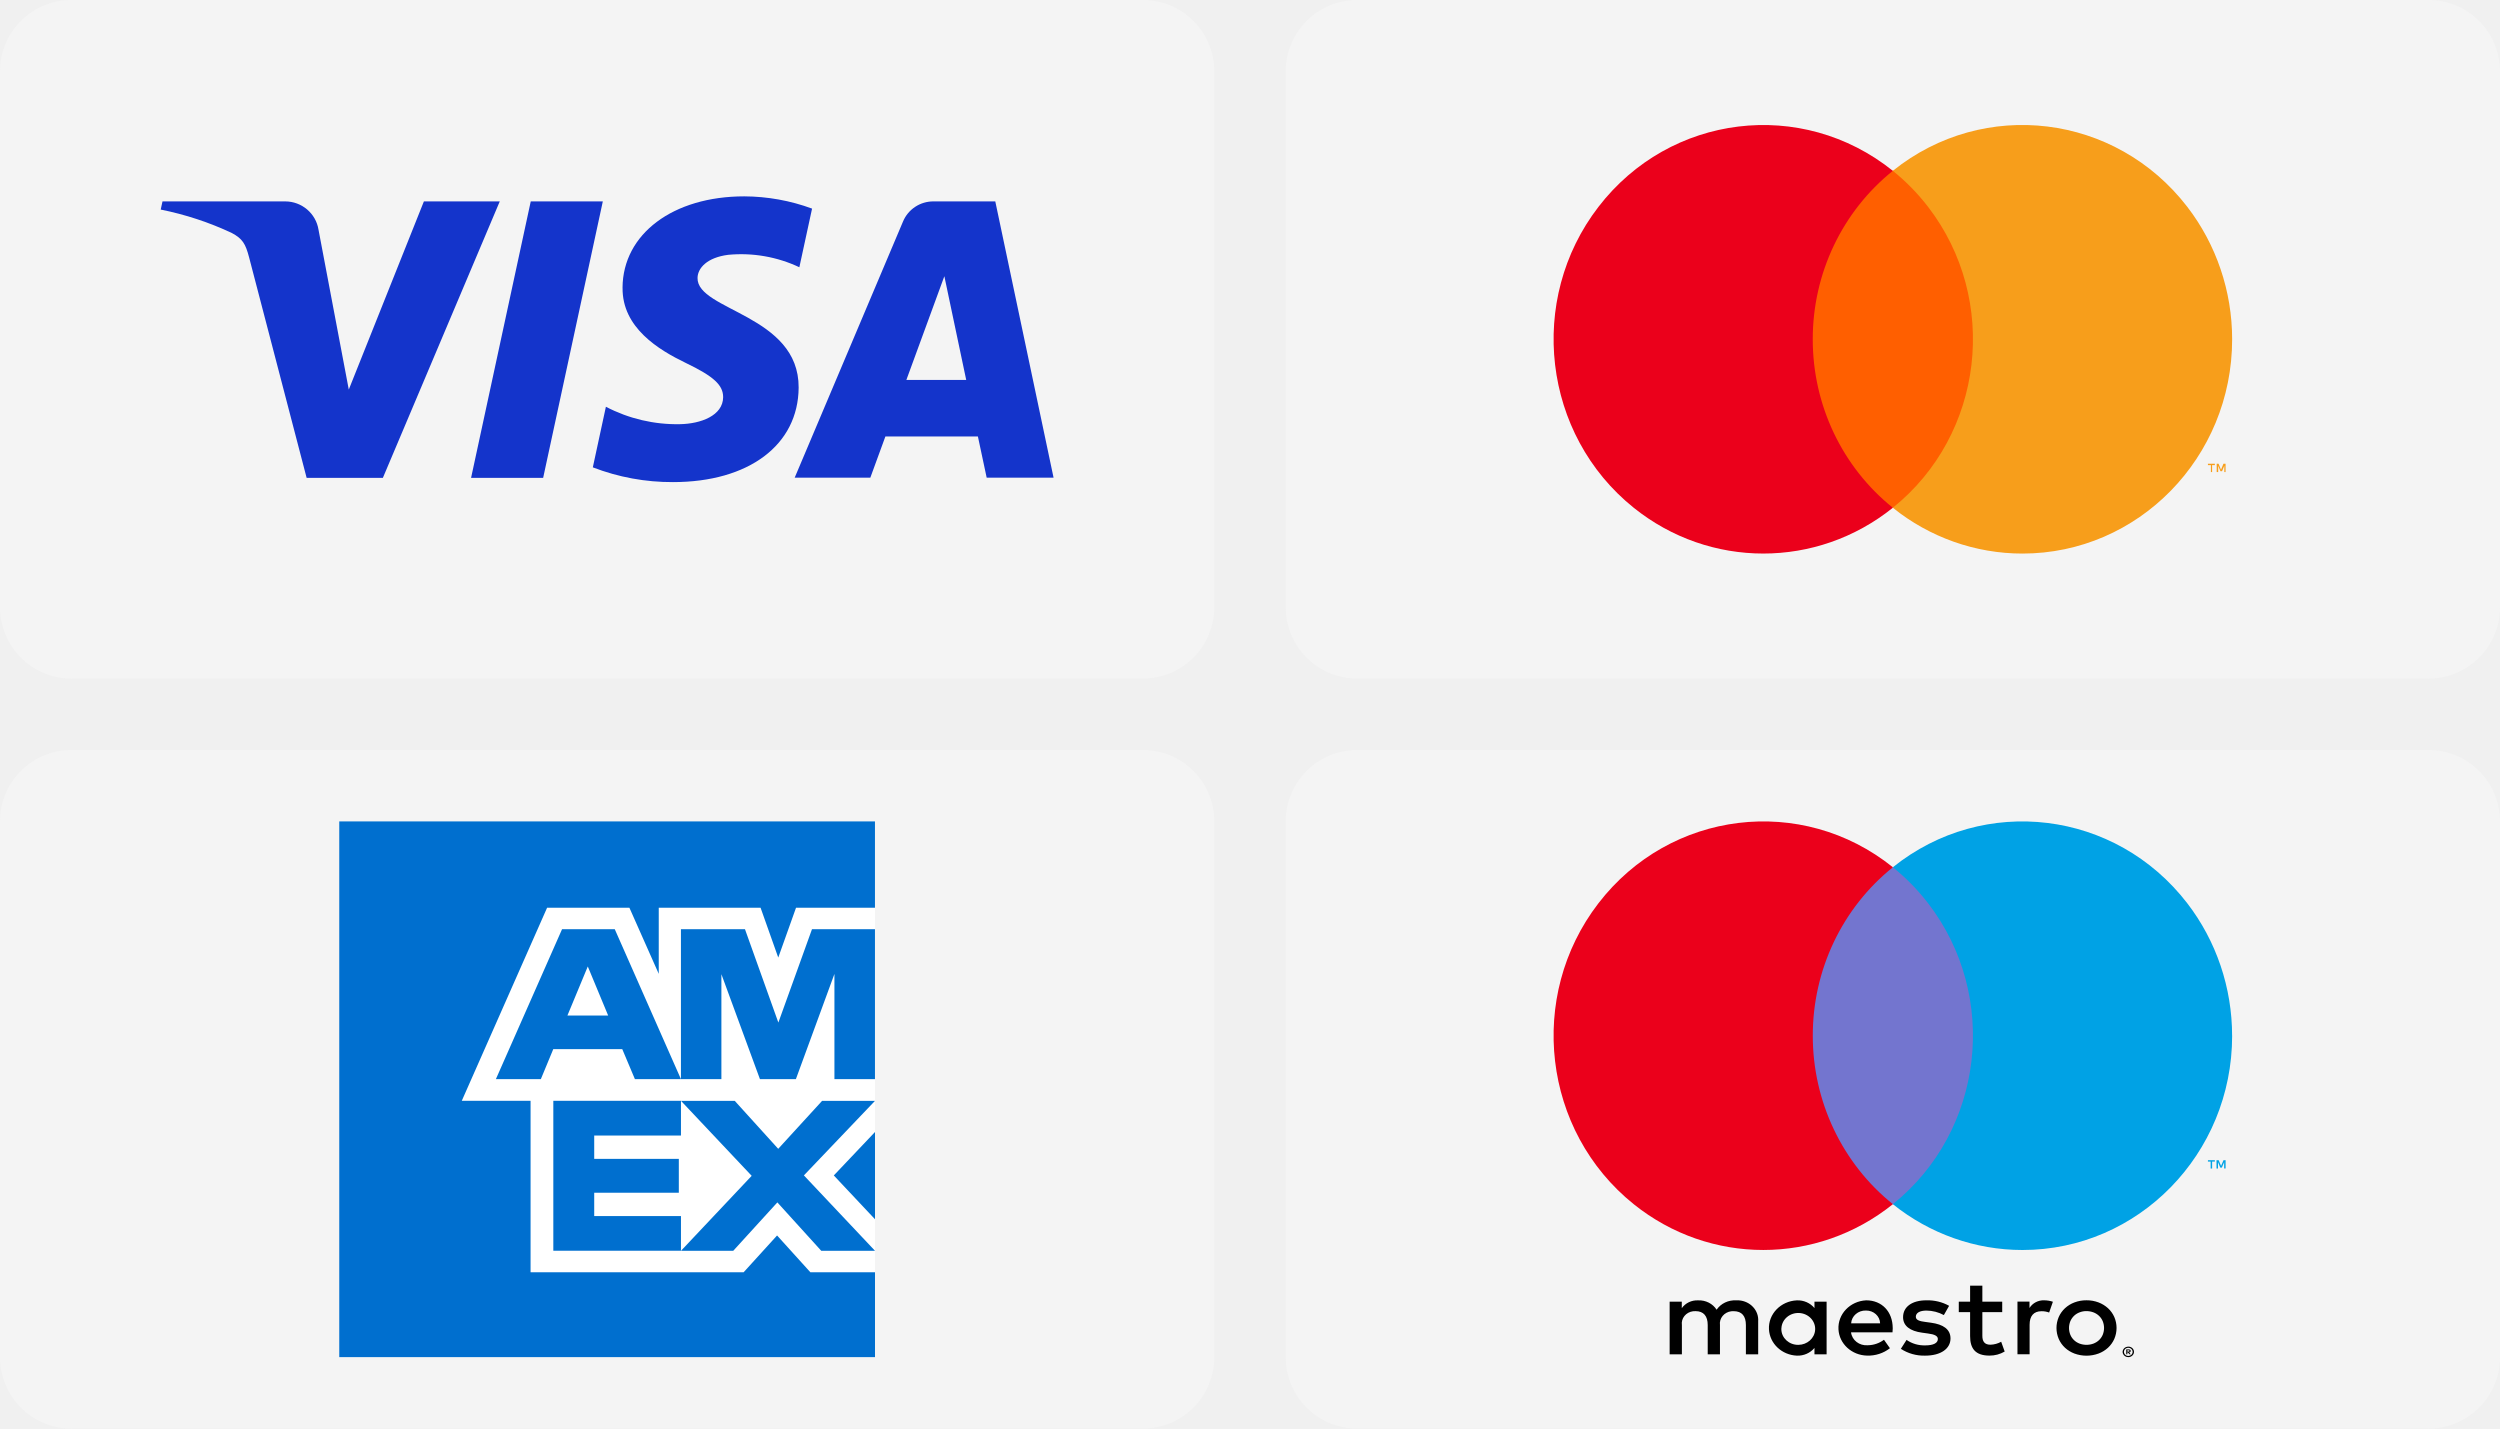
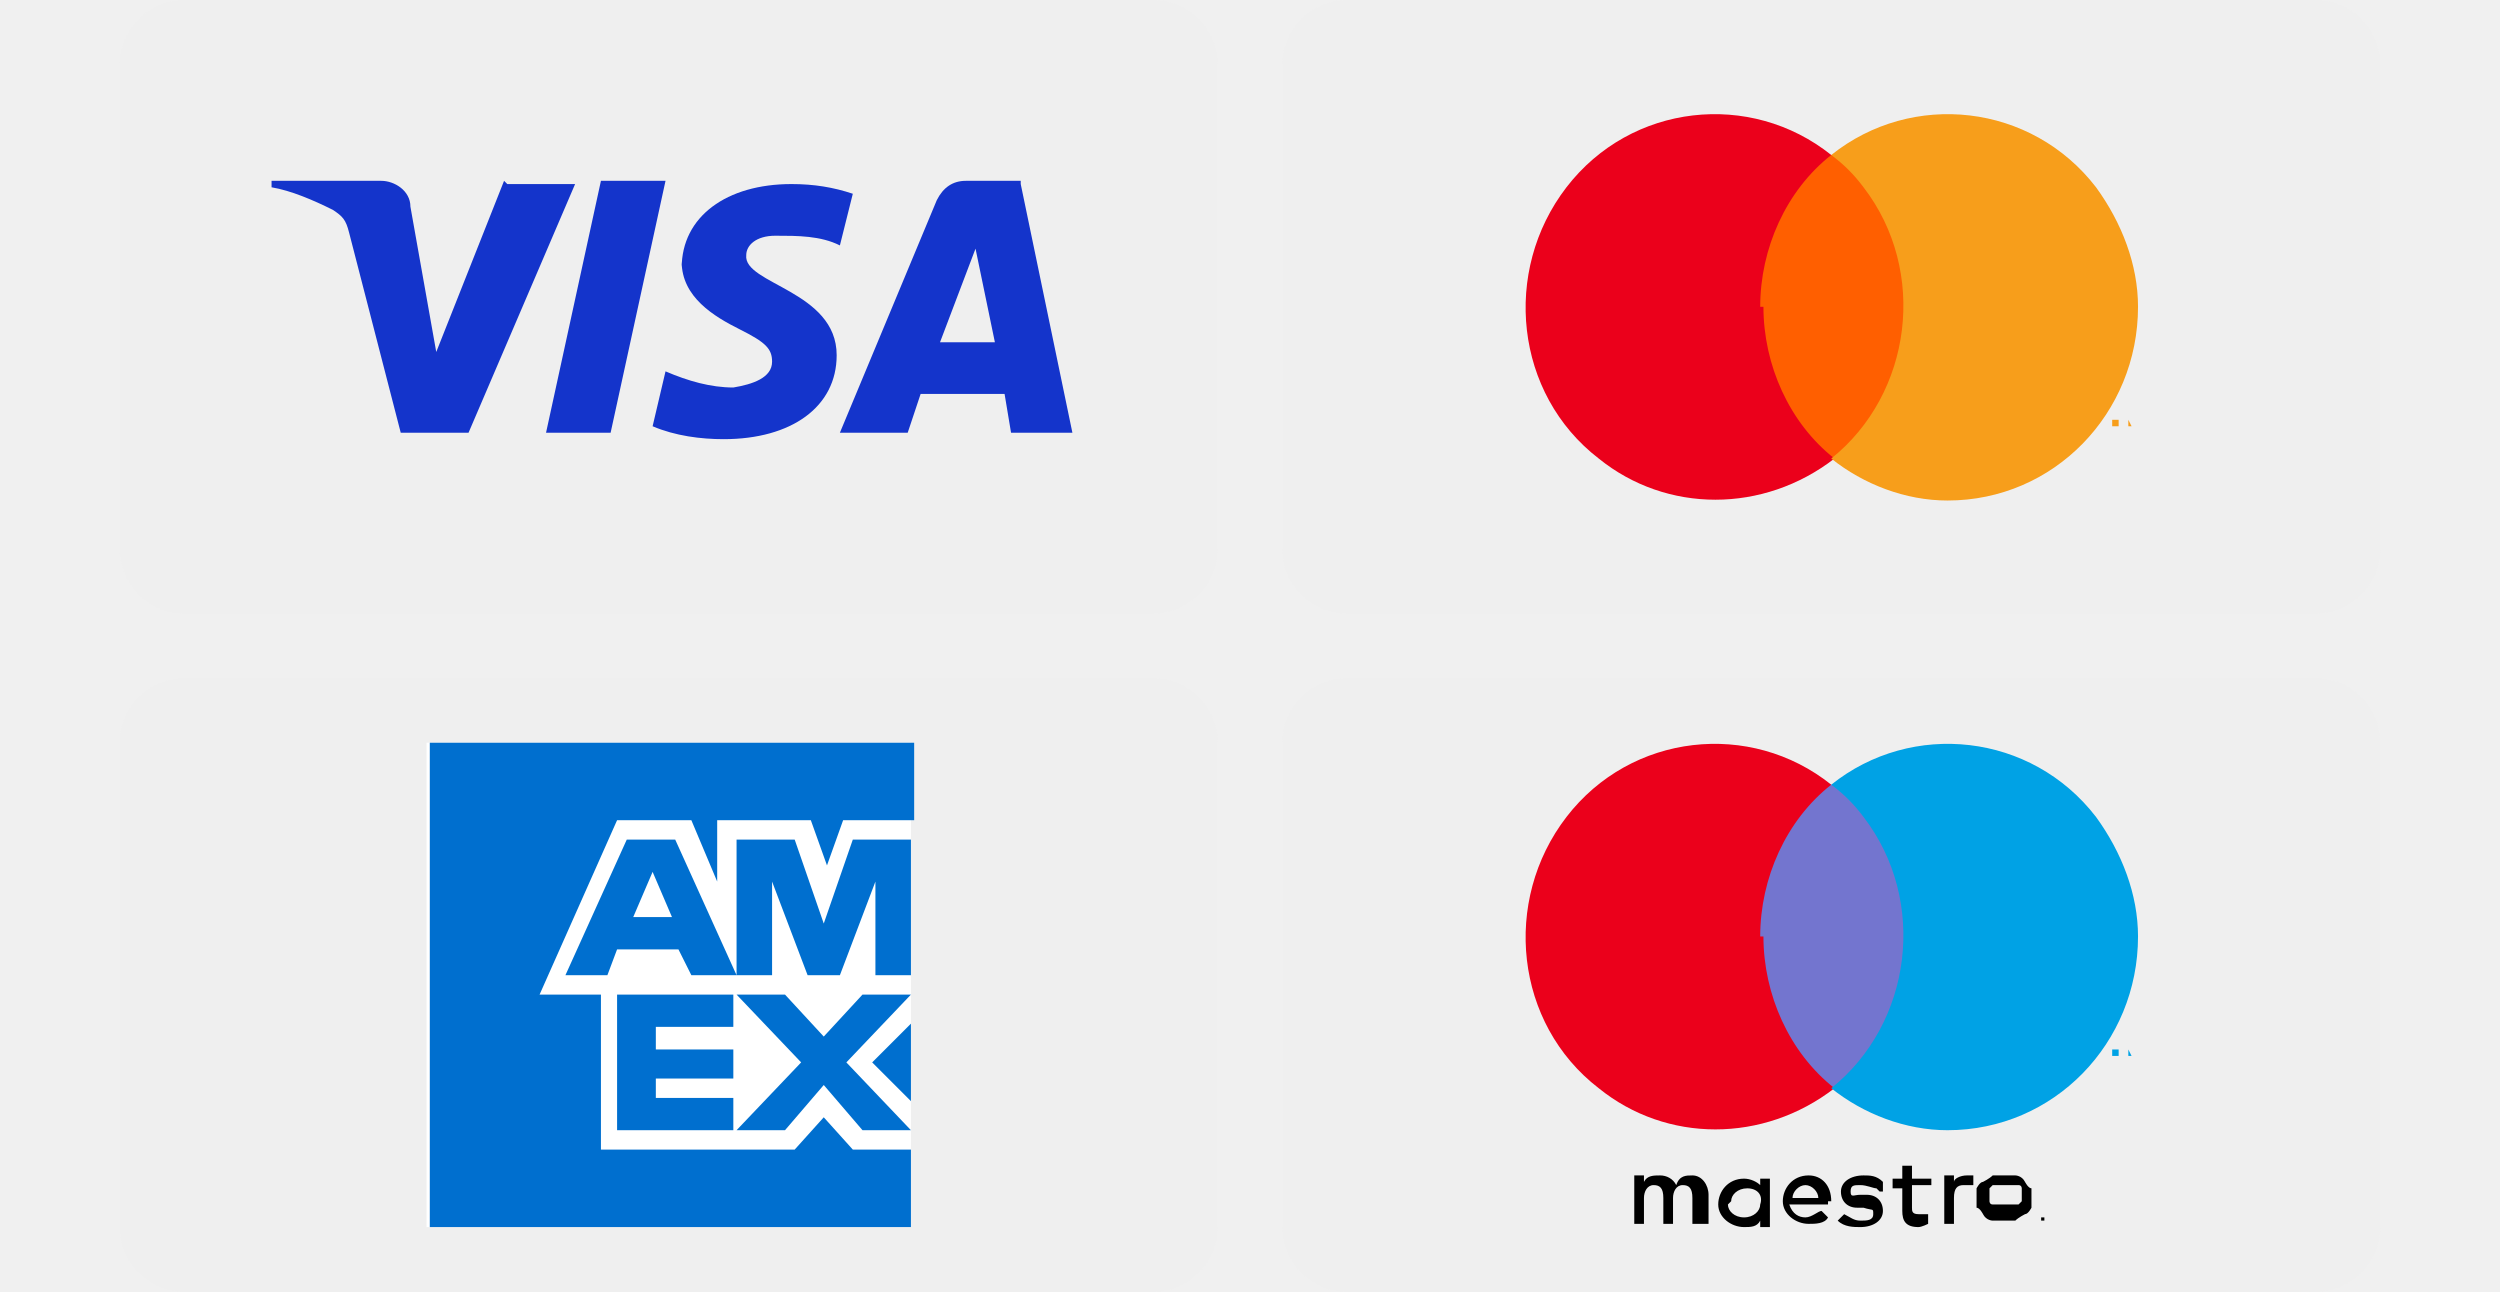
- <svg xmlns="http://www.w3.org/2000/svg" id="Layer_1" data-name="Layer 1" viewBox="0 0 70 40">
+ <svg xmlns="http://www.w3.org/2000/svg" version="1.1" viewBox="0 0 70 40" width="60" height="31">
  <defs>
    <style>
-       .cls-1, .cls-2, .cls-3, .cls-4, .cls-5, .cls-6, .cls-7, .cls-8, .cls-9, .cls-10 {
-         stroke-width: 0px;
+       .cls0892341s-1 {
+         fill: #00a2e5;
      }

-       .cls-2 {
+       .cls0892341s-2 {
+         fill: #7375cf;
+       }
+ 
+       .cls0892341s-3 {
+         fill: #efefef;
+       }
+ 
+       .cls0892341s-4 {
        fill: #f79e1b;
      }

-       .cls-3 {
+       .cls0892341s-5 {
        fill: #1434cb;
      }

-       .cls-4 {
-         fill: #7375cf;
+       .cls0892341s-6 {
+         fill: #fff;
      }

-       .cls-5 {
-         fill: #00a2e5;
+       .cls0892341s-7 {
+         fill: #eb001b;
      }

-       .cls-6 {
+       .cls0892341s-8 {
        fill: #ff5f00;
      }

-       .cls-7 {
-         fill: #fff;
-       }
- 
-       .cls-8 {
-         fill: #eb001b;
-       }
- 
-       .cls-9 {
-         fill: #f4f4f4;
-       }
- 
-       .cls-10 {
+       .cls0892341s-9 {
        fill: #006fcf;
      }
    </style>
  </defs>
-   <rect class="cls-9" x="36" y="0" width="34" height="19" rx="2" ry="2" />
-   <g id="Layer_1-2" data-name="Layer 1-2">
-     <g id="_Group_" data-name=" Group ">
-       <rect class="cls-6" x="50.431" y="4.783" width="5.138" height="9.434" />
-       <path id="_Path_" data-name=" Path " class="cls-8" d="m50.757,9.501c-.002-1.841.825-3.581,2.243-4.718-2.55-2.047-6.241-1.595-8.244,1.01-2.004,2.605-1.561,6.377.988,8.424,2.129,1.71,5.127,1.71,7.256,0-1.417-1.136-2.244-2.875-2.243-4.716Z" />
-       <path class="cls-2" d="m62.5,9.501c-0,3.313-2.629,5.999-5.872,5.999-1.316-0-2.594-.452-3.629-1.283,2.55-2.047,2.992-5.819.988-8.424-.289-.376-.621-.715-.988-1.01,2.549-2.048,6.24-1.596,8.245,1.008.813,1.057,1.256,2.363,1.256,3.708,0,0,0,.002,0,.002Z" />
-       <path class="cls-2" d="m61.939,13.217v-.193h.077v-.04h-.194v.04h.083v.193s.034,0,.034,0Zm.377,0v-.233h-.059l-.069.167-.069-.167h-.052v.233h.042v-.175l.064.152h.044l.064-.152v.177l.034-.002h0Z" />
+   <g>
+     <g id="Layer_1">
+       <rect class="cls0892341s-3" x="36" y="0" width="34" height="19" rx="2" ry="2" />
+       <g id="Layer_1-2">
+         <g id="_Group_">
+           <rect class="cls0892341s-8" x="50.4" y="4.8" width="5.1" height="9.4" />
+           <path id="_Path_" class="cls0892341s-7" d="M50.8,9.5c0-1.8.8-3.6,2.2-4.7-2.5-2-6.2-1.6-8.2,1-2,2.6-1.6,6.4,1,8.4,2.1,1.7,5.1,1.7,7.3,0-1.4-1.1-2.2-2.9-2.2-4.7Z" />
+           <path class="cls0892341s-4" d="M62.5,9.5c0,3.3-2.6,6-5.9,6-1.3,0-2.6-.5-3.6-1.3,2.5-2,3-5.8,1-8.4-.3-.4-.6-.7-1-1,2.5-2,6.2-1.6,8.2,1,.8,1.1,1.3,2.4,1.3,3.7,0,0,0,0,0,0Z" />
+           <path class="cls0892341s-4" d="M61.9,13.2v-.2h0s-.2,0-.2,0h0s0,0,0,0v.2s0,0,0,0ZM62.3,13.2v-.2h0v.2c0,0-.1-.2-.1-.2h0v.2h0v-.2.2h.1v-.2c0,0,0,.2,0,.2h0s0,0,0,0Z" />
+         </g>
+       </g>
+       <rect class="cls0892341s-3" y="0" width="34" height="19" rx="2" ry="2" />
+       <g>
+         <path class="cls0892341s-5" d="M17.4,8.1c0,1.1,1,1.7,1.8,2.1.8.4,1,.6,1,1,0,.5-.6.7-1.2.8-.7,0-1.4-.2-2.1-.5l-.4,1.7c.7.3,1.5.4,2.2.4,2.1,0,3.5-1,3.5-2.6,0-2-2.9-2.2-2.8-3.1,0-.3.3-.6.9-.6.7,0,1.4,0,2,.3l.4-1.6c-.6-.2-1.2-.3-1.9-.3-2,0-3.4,1-3.4,2.6" />
+         <path class="cls0892341s-5" d="M27.9,5.6h-1.7c-.4,0-.7.2-.9.6l-3,7.2h2.1l.4-1.2h2.6l.2,1.2h1.9l-1.6-7.7h0ZM25.4,10.6l1.1-2.9.6,2.9h-1.7Z" />
+         <polyline class="cls0892341s-5" points="14.9 5.6 13.2 13.4 15.2 13.4 16.9 5.6 14.9 5.6" />
+         <path class="cls0892341s-5" d="M11.9,5.6l-2.1,5.3-.8-4.5c0-.5-.5-.8-.9-.8h-3.4v.2c.6.1,1.3.4,1.9.7.3.2.4.3.5.7l1.6,6.2h2.1l3.3-7.7h-2.1" />
+       </g>
+       <rect class="cls0892341s-3" x="36" y="21" width="34" height="19" rx="2" ry="2" />
+       <g>
+         <path d="M49.2,37.9v-.9c0-.3-.2-.6-.5-.6,0,0,0,0,0,0-.2,0-.4,0-.5.3-.1-.2-.3-.3-.5-.3-.2,0-.4,0-.5.2v-.2h-.3v1.5h.3v-.8c0-.2.1-.4.3-.4,0,0,0,0,0,0,.2,0,.3.1.3.4v.8h.3v-.8c0-.2.1-.4.3-.4,0,0,0,0,0,0,.2,0,.3.1.3.4v.8s.3,0,.3,0ZM51.1,37.2v-.7h-.3v.2c-.1-.1-.3-.2-.5-.2-.5,0-.8.4-.8.8,0,.4.4.7.8.7.2,0,.4,0,.5-.2v.2h.3v-.7ZM49.9,37.2c0-.2.2-.4.5-.4s.5.2.4.5c0,.2-.2.4-.5.4-.3,0-.5-.2-.5-.4,0,0,0,0,0,0ZM58.4,36.4c.1,0,.2,0,.3,0,0,0,.2,0,.3.2,0,0,.1.2.2.2,0,.2,0,.4,0,.6,0,0-.1.2-.2.2,0,0-.2.1-.3.2-.2,0-.5,0-.7,0,0,0-.2,0-.3-.2,0,0-.1-.2-.2-.2,0-.2,0-.4,0-.6,0,0,.1-.2.2-.2,0,0,.2-.1.3-.2.1,0,.2,0,.3,0h0ZM58.4,36.7c0,0-.1,0-.2,0,0,0-.1,0-.2,0,0,0,0,0-.1.1,0,.1,0,.3,0,.4,0,0,0,.1.1.1,0,0,0,0,.2,0,.1,0,.3,0,.4,0,0,0,.1,0,.2,0,0,0,0,0,.1-.1,0-.1,0-.3,0-.4,0,0,0-.1-.1-.1,0,0,0,0-.2,0,0,0-.1,0-.2,0ZM53,37.2c0-.5-.3-.8-.7-.8-.5,0-.8.4-.8.8,0,.4.4.7.8.7.2,0,.5,0,.6-.2l-.2-.2c-.1,0-.3.2-.5.2-.2,0-.4-.1-.5-.4h1.2s0,0,0-.1c0,0,0,0,0,0ZM51.8,37.1c0-.2.2-.4.4-.4.2,0,.4.2.4.4h-.8ZM54.4,36.8c-.1,0-.3-.1-.5-.1-.2,0-.3,0-.3.2s.1.1.3.1h.2c.3,0,.5.2.5.5s-.3.5-.7.5c-.2,0-.5,0-.7-.2l.2-.2c.2.1.3.2.5.2.2,0,.4,0,.4-.2s0-.1-.3-.2h-.2c-.3,0-.5-.2-.5-.5s.3-.5.7-.5c.2,0,.4,0,.6.2v.3h-.1ZM56.1,36.7h-.6v.7c0,.1,0,.2.2.2.1,0,.2,0,.3,0v.3c0,0-.2.1-.3.1-.4,0-.5-.2-.5-.5v-.7h-.3v-.3h.3v-.4s.3,0,.3,0v.4h.6s0,.3,0,.3ZM57.2,36.4c0,0,.2,0,.2,0v.3c-.2,0-.2,0-.3,0-.2,0-.3.1-.3.4v.8h-.3v-1.5h.3v.2c0-.1.2-.2.4-.2h0ZM59.6,37.7s0,0,0,0c0,0,0,0,0,0,0,0,0,0,0,0,0,0,0,0,0,.1,0,0,0,0,0,0,0,0,0,0,0,0,0,0,0,0,0,0,0,0-.1,0-.1,0,0,0,0,0,0-.1,0,0,0,0,0,0,0,0,0,0,0,0,0,0,0,0,0,0ZM59.6,38s0,0,0,0c0,0,0,0,0,0,0,0,0-.1,0-.2,0,0,0,0,0,0,0,0,0,0,0,0,0,0,0,0,0,0,0,0,0,0,0,0,0,0,0,.1,0,.2,0,0,0,0,0,0ZM59.6,37.8s0,0,0,0c0,0,0,0,0,0,0,0,0,0,0,0,0,0,0,0,0,0h0c0,0,0,0,0,0h0c0,0,0,0,0,0h0c0,0,0,0,0,0h0c0-.1,0-.1,0-.1ZM59.6,37.8h0s0,0,0,0c0,0,0,0,0,0,0,0,0,0,0,0,0,0,0,0,0,0,0,0,0,0,0,0,0,0,0,0,0,0Z" />
+         <g>
+           <rect class="cls0892341s-2" x="50.4" y="24.3" width="5.1" height="9.4" />
+           <path class="cls0892341s-7" d="M50.8,29c0-1.8.8-3.6,2.2-4.7-2.5-2-6.2-1.6-8.2,1-2,2.6-1.6,6.4,1,8.4,2.1,1.7,5.1,1.7,7.3,0-1.4-1.1-2.2-2.9-2.2-4.7h0Z" />
+           <path class="cls0892341s-1" d="M61.9,32.7v-.2h0s-.2,0-.2,0h0s0,0,0,0v.2h0ZM62.3,32.7v-.2h0v.2c0,0-.1-.2-.1-.2h0v.2h0v-.2.2h.1v-.2c0,0,0,.2,0,.2,0,0,0,0,0,0Z" />
+           <path class="cls0892341s-1" d="M62.5,29c0,3.3-2.6,6-5.9,6-1.3,0-2.6-.5-3.6-1.3,2.5-2,3-5.8,1-8.4-.3-.4-.6-.7-1-1,2.5-2,6.2-1.6,8.2,1,.8,1.1,1.3,2.4,1.3,3.7,0,0,0,0,0,0Z" />
+         </g>
+       </g>
+       <rect class="cls0892341s-3" y="21" width="34" height="19" rx="2" ry="2" />
+       <g>
+         <polygon class="cls0892341s-6" points="24.5 38 17 38 9.5 38 9.5 30.4 9.5 23 16.9 23 24.5 23 24.5 30.5 24.5 38" />
+         <path class="cls0892341s-9" d="M24.5,38v-2.4h-1.8l-.9-1-.9,1h-6v-4.8h-1.9l2.4-5.4h2.3l.8,1.9v-1.9h2.9l.5,1.4.5-1.4h2.2v-2.4h-15v15s15,0,15,0ZM23,35h1.5l-2-2.1,2-2.1h-1.5l-1.2,1.3-1.2-1.3h-1.5l2,2.1-2,2.1h1.5l1.2-1.4,1.2,1.4h0ZM23.3,32.9l1.2,1.2v-2.4l-1.2,1.2h0ZM16.6,34.1v-.7h2.4v-.9h-2.4v-.7h2.4v-1h-3.6v4.2h3.6v-1h-2.4ZM23.4,30.2h1.1v-4.2h-1.8l-.9,2.6-.9-2.6h-1.8v4.2h1.1v-2.9l1.1,2.9h1l1.1-2.9v2.9h0ZM17.8,30.2h1.3l-1.9-4.2h-1.5l-1.9,4.2h1.3l.3-.8h1.9l.4.8h0ZM17,28.4h-1.1l.6-1.4.6,1.4h0Z" />
+       </g>
    </g>
  </g>
-   <rect class="cls-9" y="0" width="34" height="19" rx="2" ry="2" />
-   <g>
-     <path class="cls-3" d="m17.432,8.057c-.015,1.114,1.004,1.736,1.767,2.104.788.378,1.049.622,1.049.96-.005.517-.627.746-1.21.756-.722.014-1.435-.154-2.073-.488l-.366,1.697c.715.276,1.476.416,2.244.413,2.123,0,3.509-1.04,3.519-2.647.01-2.04-2.851-2.154-2.831-3.07.005-.279.271-.572.858-.647.684-.065,1.373.055,1.993.348l.356-1.642c-.607-.224-1.25-.34-1.898-.343-1.993,0-3.399,1.05-3.409,2.557" />
-     <path class="cls-3" d="m27.868,5.639h-1.727c-.376-.003-.716.222-.858.567l-3.032,7.169h2.118l.422-1.154h2.59l.246,1.154h1.873l-1.632-7.736h0Zm-2.49,5l1.064-2.905.612,2.905h-1.677Z" />
-     <polyline class="cls-3" points="14.861 5.639 13.19 13.381 15.208 13.381 16.879 5.639 14.861 5.639" />
-     <path class="cls-3" d="m11.869,5.639l-2.103,5.269-.848-4.478c-.073-.455-.469-.791-.934-.791h-3.434l-.05.229c.689.138,1.358.358,1.993.657.296.159.382.298.482.682l1.611,6.174h2.134l3.273-7.741h-2.123" />
-   </g>
-   <rect class="cls-9" x="36" y="21" width="34" height="19" rx="2" ry="2" />
-   <g>
-     <path class="cls-1" d="m49.229,37.921v-.925c.022-.302-.219-.564-.54-.586-.025-.002-.05-.002-.075-0-.22-.013-.43.087-.549.262-.108-.17-.306-.271-.517-.262-.183-.009-.357.075-.458.219v-.182h-.34v1.474h.343v-.817c-.028-.189.112-.363.312-.389.023-.003.047-.004.071-.003.226,0,.34.139.34.389v.82h.343v-.817c-.026-.19.117-.365.319-.389.021-.003.043-.003.064-.002.232,0,.343.139.343.389v.82h.343Zm1.916-.737v-.737h-.34v.179c-.118-.143-.302-.224-.494-.216-.453.021-.803.385-.78.812.021.398.358.717.78.736.192.008.376-.073.494-.216v.179h.34v-.737Zm-1.265,0c.015-.246.239-.434.499-.42s.46.225.445.471c-.014.236-.221.42-.471.421-.259.003-.472-.192-.475-.436-0-.012 0-.024.001-.036Zm8.542-.776c.115-.001.229.019.335.059.099.037.19.093.267.163.076.07.135.153.176.245.085.197.085.418,0,.616-.041.092-.101.176-.176.246-.077.07-.167.126-.267.163-.216.079-.455.079-.671,0-.099-.037-.19-.093-.266-.163-.075-.07-.135-.154-.175-.246-.085-.197-.085-.418,0-.616.041-.092.1-.175.175-.245.076-.07.167-.126.266-.163.107-.04.221-.06.335-.059h0Zm0,.303c-.067-.001-.132.011-.194.035-.058.022-.111.055-.155.097-.044.043-.079.094-.103.149-.05.123-.05.26,0,.383.023.056.058.106.103.149.044.042.097.075.155.097.125.046.264.046.388,0,.058-.022.111-.055.156-.097.045-.043.08-.093.104-.149.05-.123.05-.26,0-.383-.024-.056-.059-.107-.104-.149-.045-.042-.098-.075-.156-.097-.062-.023-.128-.035-.194-.035Zm-5.426.472c-.003-.459-.304-.774-.742-.774-.453.022-.801.387-.777.814.022.404.371.724.8.734.233.008.461-.066.641-.207l-.167-.237c-.129.098-.289.152-.454.154-.234.019-.441-.141-.468-.361h1.161c.003-.04.007-.08.007-.123h0Zm-1.164-.13c.012-.206.197-.365.415-.358.214-.004.391.156.396.358h-.811Zm2.596-.231c-.148-.081-.316-.124-.487-.126-.186,0-.298.065-.298.173,0,.099.118.126.265.145l.16.022c.34.046.546.182.546.441,0,.281-.262.481-.713.481-.241.006-.479-.061-.677-.191l.16-.25c.15.105.333.159.52.154.232,0,.356-.065.356-.179,0-.083-.088-.13-.275-.154l-.16-.022c-.35-.046-.539-.194-.539-.435,0-.293.255-.472.651-.472.224-.007.445.046.638.154l-.147.259h-0Zm1.634-.083h-.556v.666c0,.148.056.247.226.247.106-.003.21-.032.301-.083l.098.274c-.127.075-.275.115-.425.114-.402,0-.543-.204-.543-.546v-.672h-.317v-.293h.317l-0-.447h.343l0.0.447h.556s0,.293,0,.293Zm1.177-.33c.082 0.0.164.014.242.04l-.105.302c-.068-.025-.14-.038-.213-.037-.222,0-.334.136-.334.379v.826h-.34v-1.474h.337v.179c.085-.138.243-.221.412-.216h-0Zm2.354,1.296c.021-0.0.042.004.062.012.019.007.036.018.05.031.014.013.026.029.034.047.017.036.017.077,0,.114-.008.017-.02.033-.034.047-.015.013-.032.024-.05.032-.019.008-.04.012-.062.012-.064.001-.122-.035-.147-.09-.017-.036-.017-.077,0-.114.008-.017.019-.033.034-.047.014-.013.032-.024.051-.031.02-.008.041-.012.063-.012Zm0,.261c.016 0.0.032-.003.047-.009.014-.006.027-.014.038-.024.047-.045.048-.117 0-.162-.011-.01-.024-.019-.038-.024-.015-.006-.031-.009-.047-.009-.016-0-.033.003-.048.009-.014.006-.028.014-.039.024-.047.045-.047.117,0,.162.023.022.054.034.087.033Zm.009-.183c.015-.001.03.003.043.012.01.008.016.02.015.032 0.0.01-.004.021-.012.028-.009.008-.021.013-.034.013l.047.051h-.037l-.044-.051h-.014v.051h-.031v-.136s.067,0,.067,0Zm-.036.026v.036h.035c.007 0.0.014-.001.019-.005.005-.003.008-.008.007-.014 0-.005-.002-.011-.007-.014-.006-.003-.013-.005-.019-.004,0,0-.035,0-.035,0Z" />
-     <g>
-       <rect class="cls-4" x="50.431" y="24.283" width="5.138" height="9.434" />
-       <path class="cls-8" d="m50.758,29c-.002-1.841.825-3.58,2.243-4.717-2.549-2.048-6.241-1.596-8.245,1.009-2.004,2.605-1.562,6.377.988,8.425,2.129,1.71,5.127,1.71,7.257,0-1.417-1.137-2.244-2.876-2.243-4.717h0Z" />
-       <path class="cls-5" d="m61.94,32.718v-.193h.076v-.039h-.194v.039h.076v.193h.042Zm.377,0v-.233h-.059l-.068.16-.068-.16h-.06v.233h.042v-.176l.064.151h.044l.064-.152v.176h.042Z" />
-       <path class="cls-5" d="m62.5,29c0,3.314-2.628,6-5.871,6-1.316 0-2.594-.452-3.629-1.283,2.549-2.049,2.991-5.821.986-8.426-.288-.375-.62-.713-.986-1.008,2.549-2.048,6.24-1.596,8.244,1.009.813,1.057,1.255,2.363,1.255,3.708h0Z" />
-     </g>
-   </g>
-   <rect class="cls-9" y="21" width="34" height="19" rx="2" ry="2" />
-   <g>
-     <polygon class="cls-7" points="24.5 38 17.045 38 9.5 38 9.5 30.425 9.5 23 16.944 23 24.5 23 24.5 30.499 24.5 38" />
-     <path class="cls-10" d="m24.5,38v-2.377h-1.81l-.932-1.03-.936,1.03h-5.966v-4.801h-1.926l2.389-5.406h2.304l.822,1.852v-1.852h2.851l.495,1.396.498-1.396h2.21v-2.416h-15v15h15Zm-1.505-2.978h1.505l-1.991-2.111,1.991-2.087h-1.481l-1.229,1.343-1.217-1.343h-1.505l1.979,2.099-1.979,2.099h1.463l1.235-1.355,1.229,1.355h0Zm.352-2.109l1.153,1.226v-2.443l-1.153,1.216h0Zm-6.709,1.138v-.654h2.369v-.948h-2.369v-.654h2.429v-.972h-3.574v4.198h3.574v-.971h-2.429Zm6.728-3.836h1.133v-4.198h-1.763l-.942,2.615-.935-2.615h-1.793v4.198h1.133v-2.938l1.079,2.938h1.007l1.079-2.945v2.945h0Zm-5.589,0h1.289l-1.853-4.198h-1.475l-1.853,4.198h1.259l.348-.84h1.931l.354.84h0Zm-.75-1.781h-1.139l.57-1.373.57,1.373h0Z" />
-   </g>
</svg>
